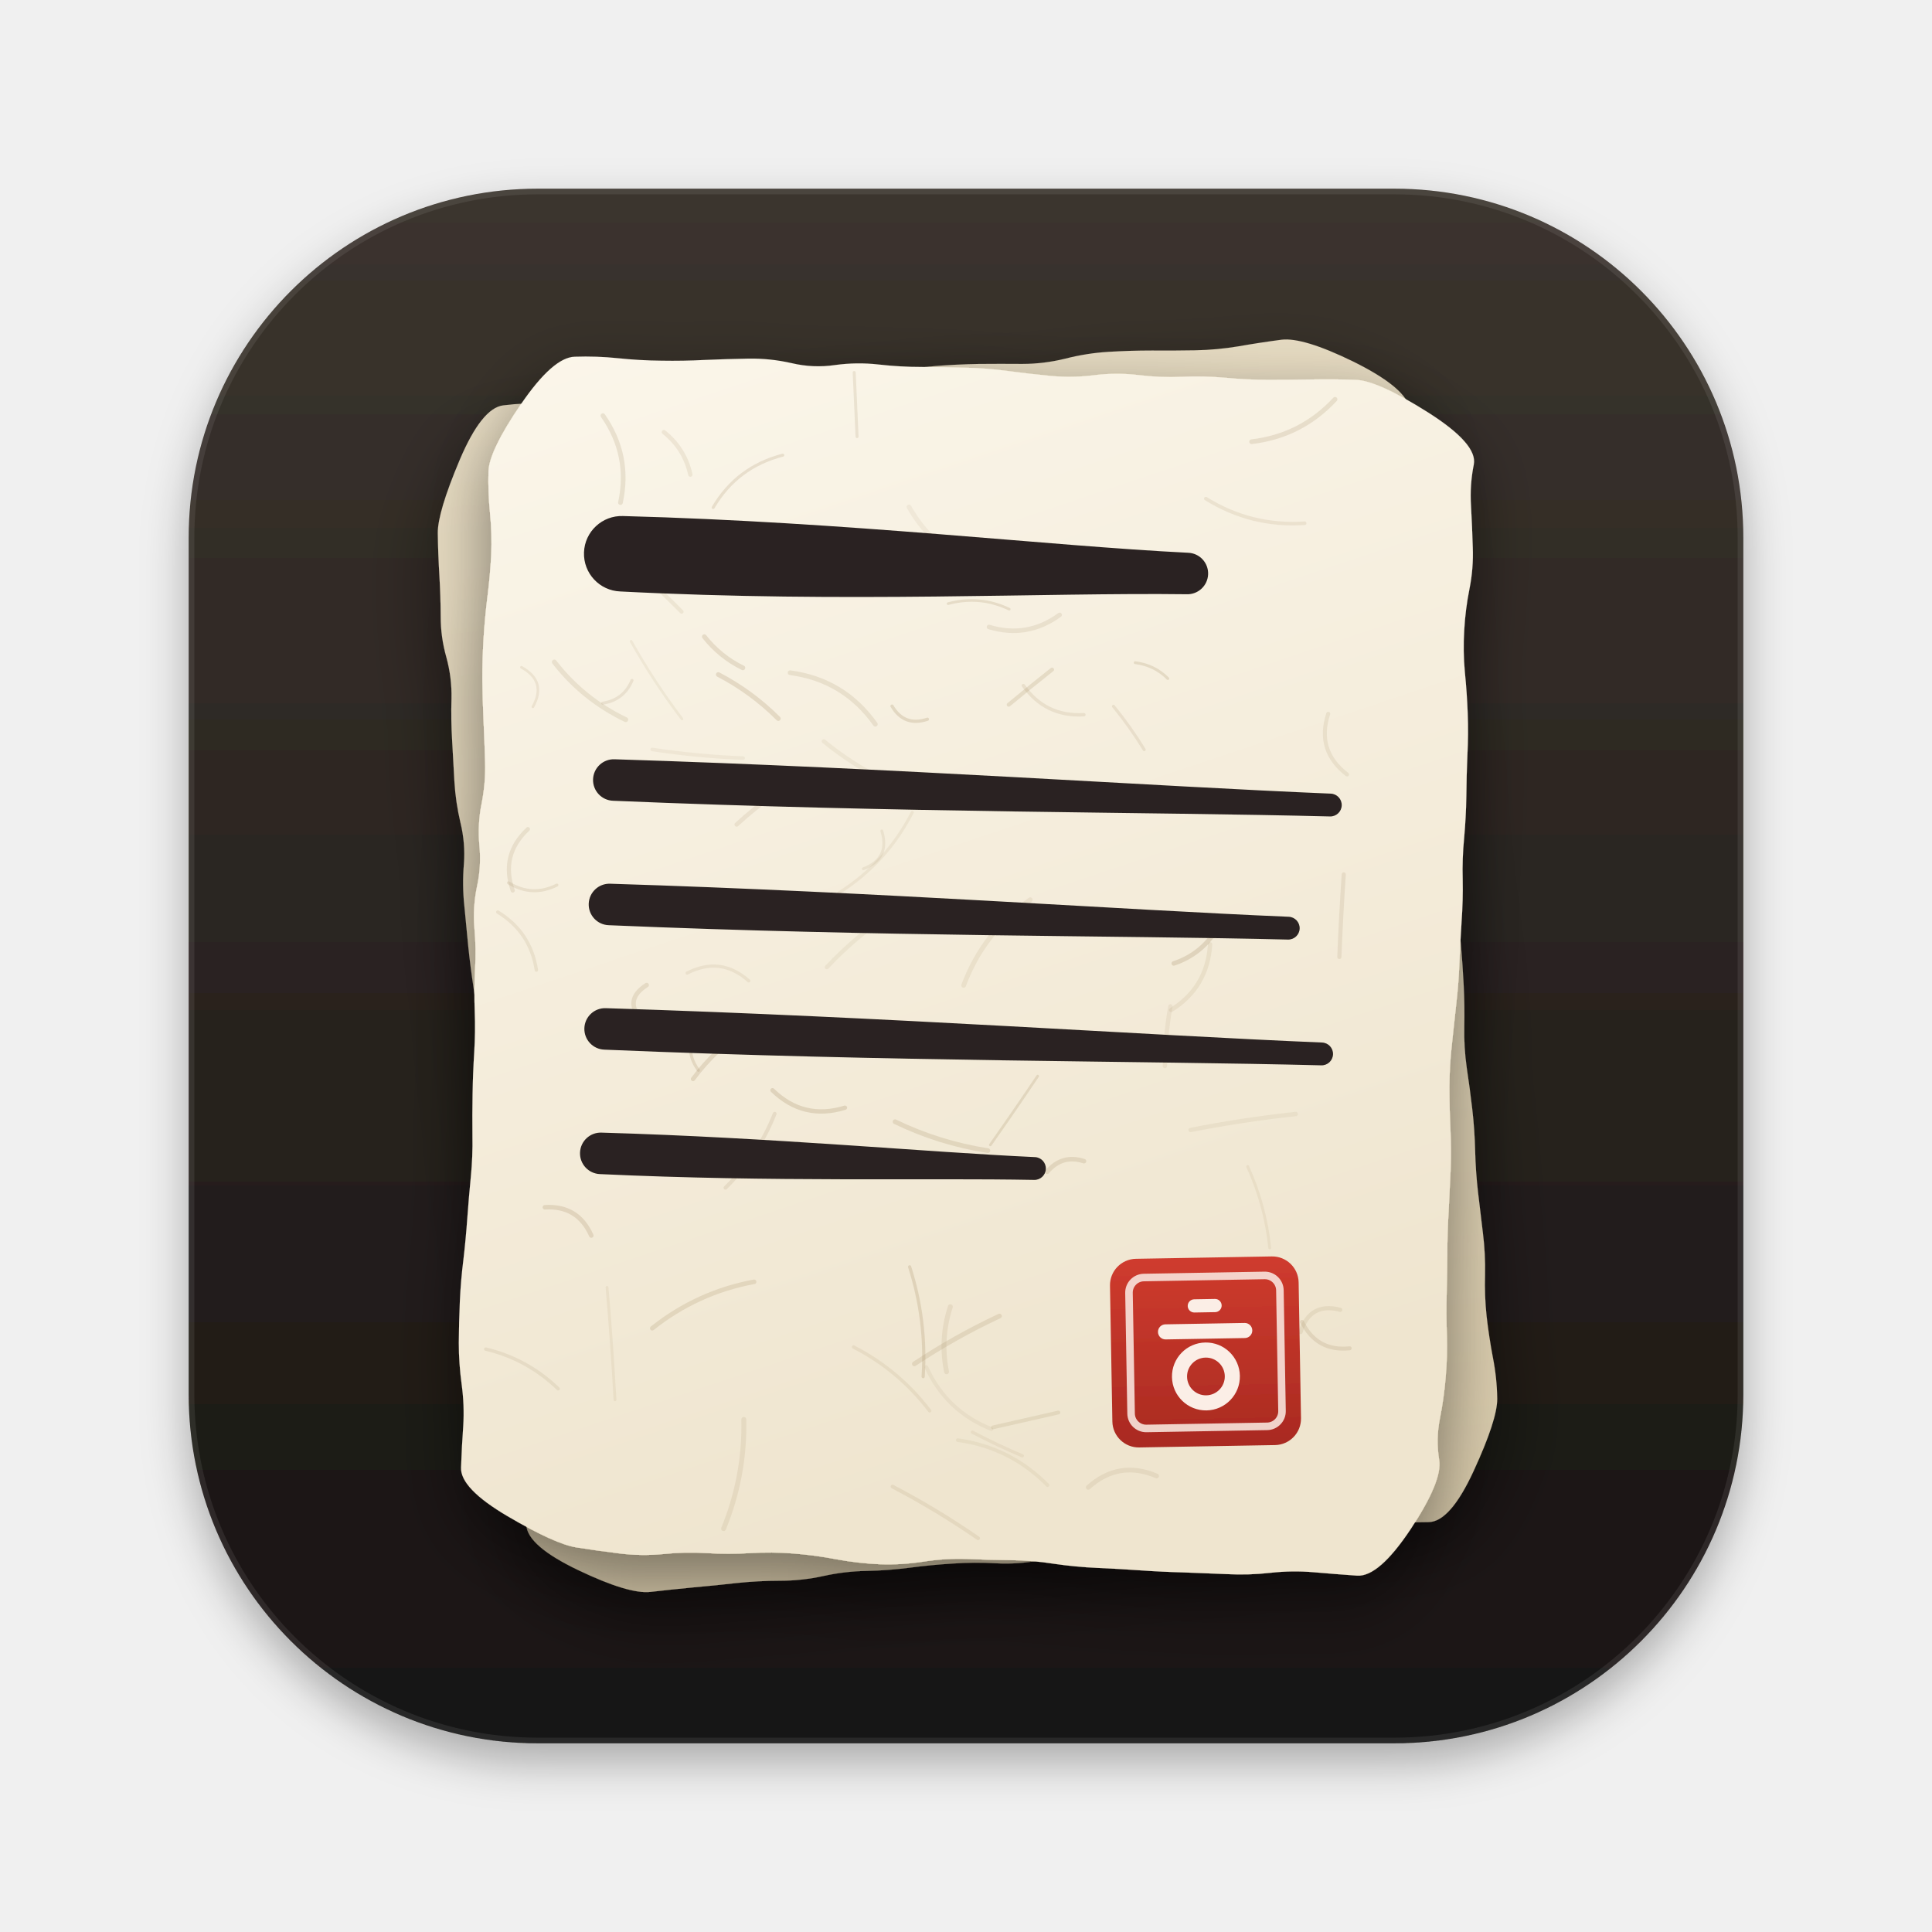
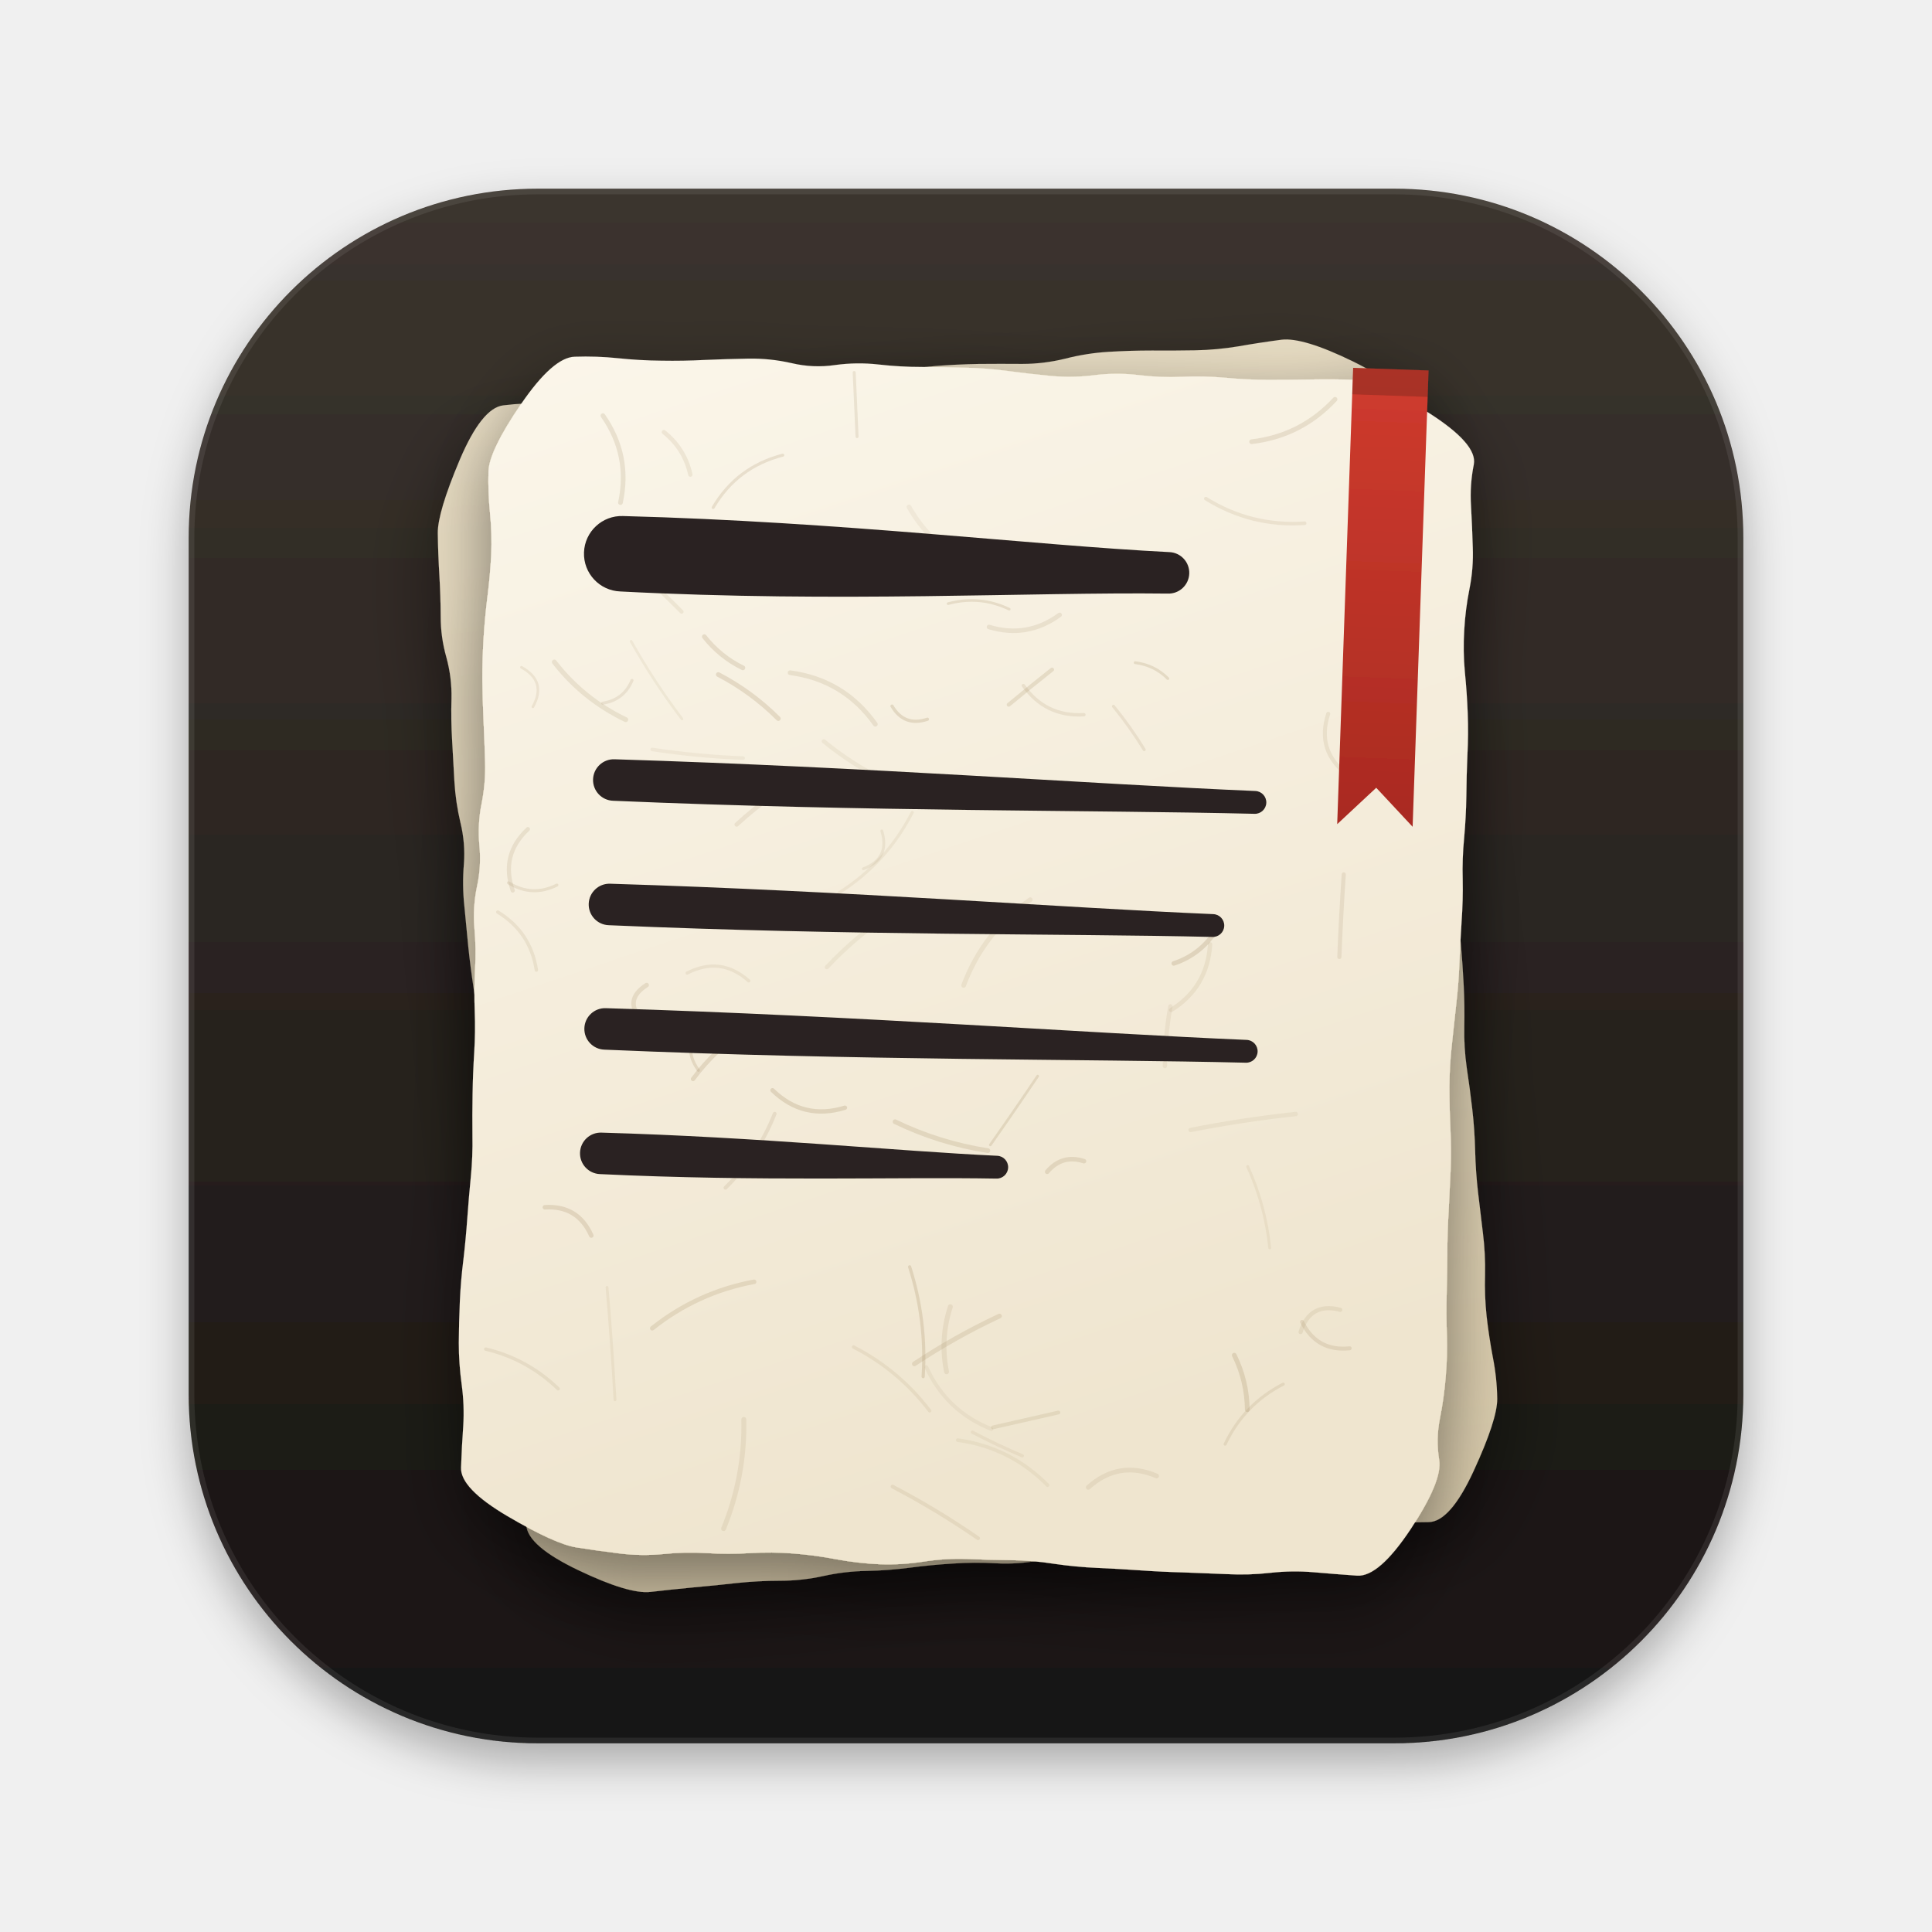
<svg xmlns="http://www.w3.org/2000/svg" width="1024" height="1024" viewBox="0 0 1024 1024">
  <defs>
    <linearGradient id="body" x1="0" y1="0" x2="0" y2="1">
      <stop offset="0" stop-color="#3b342e" />
      <stop offset="1" stop-color="#181412" />
    </linearGradient>
    <linearGradient id="paper" x1="0" y1="0" x2="0.3" y2="1">
      <stop offset="0" stop-color="#fbf6ea" />
      <stop offset="1" stop-color="#efe5cf" />
    </linearGradient>
    <linearGradient id="under" x1="0" y1="0" x2="0" y2="1">
      <stop offset="0" stop-color="#e6dbc2" />
      <stop offset="1" stop-color="#d6c8a9" />
    </linearGradient>
    <linearGradient id="seal" x1="0" y1="0" x2="0" y2="1">
      <stop offset="0" stop-color="#cf3b2e" />
      <stop offset="1" stop-color="#a92a21" />
    </linearGradient>
    <filter id="shadow" x="-20%" y="-20%" width="140%" height="140%">
      <feDropShadow dx="0" dy="14" stdDeviation="18" flood-color="#000000" flood-opacity="0.45" />
    </filter>
    <filter id="body-shadow" x="-10%" y="-10%" width="120%" height="125%">
      <feDropShadow dx="0" dy="10" stdDeviation="12" flood-color="#000000" flood-opacity="0.3" />
    </filter>
    <clipPath id="paper-clip">
      <path d="M293.5 196.5 Q305.0 195.7 316.5 196.5 Q328.0 197.3 339.5 197.0 Q351.0 196.8 362.5 195.8 Q374.0 194.9 385.5 194.3 Q397.0 193.7 408.5 195.9 Q420.0 198.2 431.5 196.1 Q443.0 194.1 454.5 195.0 Q466.0 195.9 477.5 195.5 Q489.0 195.2 500.5 195.1 Q512.0 194.9 523.5 196.1 Q535.0 197.2 546.5 197.9 Q558.0 198.5 569.5 196.6 Q581.0 194.8 592.5 195.8 Q604.0 196.8 615.5 195.9 Q627.0 195.0 638.5 195.6 Q650.0 196.3 661.5 195.9 Q673.0 195.5 684.5 194.9 Q696.0 194.3 707.5 194.3 Q719.0 194.2 746.3 210.1 Q773.5 226.0 771.7 237.0 Q769.9 248.0 771.0 259.0 Q772.0 270.0 772.7 281.0 Q773.5 292.0 771.7 303.0 Q769.9 314.0 769.7 325.0 Q769.4 336.0 770.8 347.0 Q772.3 358.0 773.1 369.0 Q773.9 380.0 773.7 391.0 Q773.6 402.0 773.9 413.0 Q774.1 424.0 773.5 435.0 Q772.8 446.0 773.5 457.0 Q774.1 468.0 773.7 479.0 Q773.4 490.0 773.3 501.0 Q773.3 512.0 772.4 523.0 Q771.6 534.0 770.8 545.0 Q770.0 556.0 770.3 567.0 Q770.7 578.0 771.6 589.0 Q772.5 600.0 772.5 611.0 Q772.4 622.0 772.2 633.0 Q771.9 644.0 772.3 655.0 Q772.6 666.0 772.7 677.0 Q772.8 688.0 773.6 699.0 Q774.3 710.0 773.7 721.0 Q773.2 732.0 771.4 743.0 Q769.6 754.0 771.8 765.0 Q773.9 776.0 758.0 802.0 Q742.0 828.0 730.5 827.7 Q719.0 827.3 707.5 826.7 Q696.0 826.1 684.5 827.8 Q673.0 829.5 661.5 829.3 Q650.0 829.2 638.5 829.2 Q627.0 829.3 615.5 828.9 Q604.0 828.5 592.5 828.4 Q581.0 828.3 569.5 827.0 Q558.0 825.6 546.5 825.9 Q535.0 826.2 523.5 826.1 Q512.0 826.1 500.5 828.3 Q489.0 830.5 477.5 830.5 Q466.0 830.4 454.5 828.7 Q443.0 826.9 431.5 826.4 Q420.0 825.9 408.5 827.0 Q397.0 828.1 385.5 827.8 Q374.0 827.5 362.5 829.1 Q351.0 830.6 339.5 829.6 Q328.0 828.6 316.5 827.2 Q305.0 825.8 279.3 811.9 Q253.7 798.0 253.8 787.0 Q253.8 776.0 254.2 765.0 Q254.5 754.0 252.6 743.0 Q250.7 732.0 250.3 721.0 Q250.0 710.0 250.1 699.0 Q250.2 688.0 251.2 677.0 Q252.1 666.0 252.5 655.0 Q252.9 644.0 253.6 633.0 Q254.3 622.0 253.7 611.0 Q253.2 600.0 253.0 589.0 Q252.8 578.0 253.1 567.0 Q253.4 556.0 252.6 545.0 Q251.8 534.0 252.0 523.0 Q252.3 512.0 250.9 501.0 Q249.6 490.0 251.5 479.0 Q253.5 468.0 252.0 457.0 Q250.6 446.0 252.4 435.0 Q254.2 424.0 253.5 413.0 Q252.8 402.0 251.9 391.0 Q251.0 380.0 250.5 369.0 Q250.1 358.0 250.4 347.0 Q250.7 336.0 251.7 325.0 Q252.7 314.0 252.9 303.0 Q253.0 292.0 251.5 281.0 Q250.0 270.0 249.9 259.0 Q249.8 248.0 265.9 222.6 Q282.0 197.2 293.5 196.5 Z" />
    </clipPath>
  </defs>
  <rect x="100" y="100" width="824" height="824" rx="185" fill="url(#body)" filter="url(#body-shadow)" />
  <rect x="101.5" y="101.5" width="821" height="821" rx="183.5" fill="none" stroke="#ffffff" stroke-opacity="0.08" stroke-width="3" />
  <g filter="url(#shadow)" transform="rotate(-5 512 512)">
    <path d="M293.5 194.6 Q305.0 194.2 316.5 195.5 Q328.0 196.8 339.5 195.3 Q351.0 193.8 362.5 195.0 Q374.0 196.2 385.5 195.7 Q397.0 195.3 408.5 194.5 Q420.0 193.7 431.5 194.9 Q443.0 196.0 454.5 194.8 Q466.0 193.6 477.5 194.6 Q489.0 195.7 500.5 194.7 Q512.0 193.8 523.5 193.8 Q535.0 193.9 546.5 194.7 Q558.0 195.6 569.5 196.7 Q581.0 197.7 592.5 195.9 Q604.0 194.0 615.5 194.3 Q627.0 194.6 638.5 195.6 Q650.0 196.7 661.5 197.5 Q673.0 198.3 684.5 197.4 Q696.0 196.4 707.5 195.9 Q719.0 195.5 744.3 210.7 Q769.5 226.0 771.9 237.0 Q774.4 248.0 772.2 259.0 Q770.1 270.0 771.6 281.0 Q773.1 292.0 773.5 303.0 Q773.8 314.0 773.9 325.0 Q774.0 336.0 773.5 347.0 Q773.0 358.0 771.7 369.0 Q770.4 380.0 772.0 391.0 Q773.7 402.0 772.6 413.0 Q771.6 424.0 771.4 435.0 Q771.3 446.0 772.0 457.0 Q772.7 468.0 772.2 479.0 Q771.8 490.0 773.0 501.0 Q774.3 512.0 774.3 523.0 Q774.3 534.0 773.9 545.0 Q773.5 556.0 772.3 567.0 Q771.1 578.0 771.7 589.0 Q772.4 600.0 772.7 611.0 Q773.0 622.0 772.3 633.0 Q771.6 644.0 771.9 655.0 Q772.2 666.0 772.6 677.0 Q773.0 688.0 771.8 699.0 Q770.5 710.0 770.7 721.0 Q771.0 732.0 772.1 743.0 Q773.3 754.0 772.5 765.0 Q771.6 776.0 756.8 801.9 Q742.0 827.9 730.5 827.0 Q719.0 826.0 707.5 826.4 Q696.0 826.8 684.5 828.0 Q673.0 829.1 661.5 827.3 Q650.0 825.5 638.5 827.7 Q627.0 830.0 615.5 829.2 Q604.0 828.4 592.5 827.5 Q581.0 826.7 569.5 828.2 Q558.0 829.8 546.5 828.9 Q535.0 828.1 523.5 829.2 Q512.0 830.4 500.5 828.8 Q489.0 827.1 477.5 826.9 Q466.0 826.6 454.5 827.1 Q443.0 827.6 431.5 826.8 Q420.0 826.0 408.5 827.5 Q397.0 829.0 385.5 828.0 Q374.0 827.0 362.5 827.2 Q351.0 827.5 339.5 827.5 Q328.0 827.6 316.5 827.9 Q305.0 828.2 279.4 813.1 Q253.8 798.0 254.0 787.0 Q254.3 776.0 253.1 765.0 Q251.9 754.0 252.4 743.0 Q252.9 732.0 251.3 721.0 Q249.7 710.0 251.4 699.0 Q253.0 688.0 252.9 677.0 Q252.8 666.0 253.7 655.0 Q254.6 644.0 254.1 633.0 Q253.7 622.0 252.3 611.0 Q250.9 600.0 251.1 589.0 Q251.4 578.0 252.1 567.0 Q252.9 556.0 251.2 545.0 Q249.5 534.0 250.7 523.0 Q251.8 512.0 251.0 501.0 Q250.3 490.0 250.1 479.0 Q250.0 468.0 249.9 457.0 Q249.7 446.0 251.6 435.0 Q253.4 424.0 251.7 413.0 Q250.1 402.0 250.4 391.0 Q250.7 380.0 251.1 369.0 Q251.4 358.0 252.7 347.0 Q253.9 336.0 251.9 325.0 Q249.8 314.0 250.8 303.0 Q251.7 292.0 252.0 281.0 Q252.3 270.0 253.1 259.0 Q254.0 248.0 268.0 221.5 Q282.0 195.1 293.5 194.6 Z" fill="url(#under)" />
  </g>
  <g filter="url(#shadow)" transform="rotate(2 512 512)">
    <path d="M293.5 196.5 Q305.0 195.7 316.5 196.5 Q328.0 197.3 339.5 197.0 Q351.0 196.8 362.5 195.8 Q374.0 194.9 385.5 194.3 Q397.0 193.7 408.5 195.9 Q420.0 198.2 431.5 196.1 Q443.0 194.1 454.5 195.0 Q466.0 195.9 477.5 195.5 Q489.0 195.2 500.5 195.1 Q512.0 194.9 523.5 196.1 Q535.0 197.2 546.5 197.9 Q558.0 198.5 569.5 196.6 Q581.0 194.8 592.5 195.8 Q604.0 196.8 615.5 195.9 Q627.0 195.0 638.5 195.6 Q650.0 196.3 661.5 195.9 Q673.0 195.5 684.5 194.9 Q696.0 194.3 707.5 194.3 Q719.0 194.2 746.3 210.1 Q773.5 226.0 771.7 237.0 Q769.9 248.0 771.0 259.0 Q772.0 270.0 772.7 281.0 Q773.5 292.0 771.7 303.0 Q769.9 314.0 769.7 325.0 Q769.4 336.0 770.8 347.0 Q772.3 358.0 773.1 369.0 Q773.9 380.0 773.7 391.0 Q773.6 402.0 773.9 413.0 Q774.1 424.0 773.5 435.0 Q772.8 446.0 773.5 457.0 Q774.1 468.0 773.7 479.0 Q773.4 490.0 773.3 501.0 Q773.3 512.0 772.4 523.0 Q771.6 534.0 770.8 545.0 Q770.0 556.0 770.3 567.0 Q770.7 578.0 771.6 589.0 Q772.5 600.0 772.5 611.0 Q772.4 622.0 772.2 633.0 Q771.9 644.0 772.3 655.0 Q772.6 666.0 772.7 677.0 Q772.8 688.0 773.6 699.0 Q774.3 710.0 773.7 721.0 Q773.2 732.0 771.4 743.0 Q769.6 754.0 771.8 765.0 Q773.9 776.0 758.0 802.0 Q742.0 828.0 730.5 827.7 Q719.0 827.3 707.5 826.7 Q696.0 826.1 684.5 827.8 Q673.0 829.5 661.5 829.3 Q650.0 829.2 638.5 829.2 Q627.0 829.3 615.5 828.9 Q604.0 828.5 592.5 828.4 Q581.0 828.3 569.5 827.0 Q558.0 825.6 546.5 825.9 Q535.0 826.2 523.5 826.1 Q512.0 826.1 500.5 828.3 Q489.0 830.5 477.5 830.5 Q466.0 830.4 454.5 828.7 Q443.0 826.9 431.5 826.4 Q420.0 825.9 408.5 827.0 Q397.0 828.1 385.5 827.8 Q374.0 827.5 362.5 829.1 Q351.0 830.6 339.5 829.6 Q328.0 828.6 316.5 827.2 Q305.0 825.8 279.3 811.9 Q253.7 798.0 253.8 787.0 Q253.8 776.0 254.2 765.0 Q254.5 754.0 252.6 743.0 Q250.7 732.0 250.3 721.0 Q250.0 710.0 250.1 699.0 Q250.2 688.0 251.2 677.0 Q252.1 666.0 252.5 655.0 Q252.9 644.0 253.6 633.0 Q254.3 622.0 253.7 611.0 Q253.2 600.0 253.0 589.0 Q252.8 578.0 253.1 567.0 Q253.4 556.0 252.6 545.0 Q251.8 534.0 252.0 523.0 Q252.3 512.0 250.9 501.0 Q249.6 490.0 251.5 479.0 Q253.5 468.0 252.0 457.0 Q250.6 446.0 252.4 435.0 Q254.2 424.0 253.5 413.0 Q252.8 402.0 251.9 391.0 Q251.0 380.0 250.5 369.0 Q250.1 358.0 250.4 347.0 Q250.7 336.0 251.7 325.0 Q252.7 314.0 252.9 303.0 Q253.0 292.0 251.5 281.0 Q250.0 270.0 249.9 259.0 Q249.8 248.0 265.9 222.6 Q282.0 197.2 293.5 196.5 Z" fill="url(#paper)" />
    <g clip-path="url(#paper-clip)">
      <path d="M661.3 713.2 Q668.5 726.6 669.2 741.8" stroke="#a8916a" stroke-opacity="0.25" stroke-width="2.5" stroke-linecap="round" fill="none" />
      <path d="M334.1 311.0 Q344.7 320.1 354.8 329.6" stroke="#a8916a" stroke-opacity="0.14" stroke-width="2.1" stroke-linecap="round" fill="none" />
      <path d="M277.4 447.6 Q263.3 461.8 270.5 480.4" stroke="#a8916a" stroke-opacity="0.18" stroke-width="2.2" stroke-linecap="round" fill="none" />
      <path d="M578.1 613.2 Q566.4 609.9 558.8 619.5" stroke="#a8916a" stroke-opacity="0.23" stroke-width="2.4" stroke-linecap="round" fill="none" />
      <path d="M464.9 442.0 Q469.9 456.5 455.8 462.4" stroke="#a8916a" stroke-opacity="0.13" stroke-width="1.5" stroke-linecap="round" fill="none" />
      <path d="M339.8 417.3 Q349.9 408.9 360.0 417.3" stroke="#a8916a" stroke-opacity="0.16" stroke-width="1.5" stroke-linecap="round" fill="none" />
      <path d="M264.7 723.8 Q286.9 728.3 303.8 743.5" stroke="#a8916a" stroke-opacity="0.16" stroke-width="1.8" stroke-linecap="round" fill="none" />
      <path d="M327.8 688.9 Q331.4 718.5 334.1 748.3" stroke="#a8916a" stroke-opacity="0.12" stroke-width="1.5" stroke-linecap="round" fill="none" />
      <path d="M413.4 359.9 Q442.0 362.7 459.5 385.6" stroke="#a8916a" stroke-opacity="0.18" stroke-width="2.5" stroke-linecap="round" fill="none" />
      <path d="M343.2 528.0 Q330.9 536.5 341.5 547.1" stroke="#a8916a" stroke-opacity="0.21" stroke-width="2.4" stroke-linecap="round" fill="none" />
      <path d="M406.8 424.9 Q396.8 432.5 387.9 441.3" stroke="#a8916a" stroke-opacity="0.15" stroke-width="2.3" stroke-linecap="round" fill="none" />
      <path d="M405.6 683.2 Q375.8 689.8 352.5 709.7" stroke="#a8916a" stroke-opacity="0.22" stroke-width="2.4" stroke-linecap="round" fill="none" />
      <path d="M364.4 520.9 Q381.9 511.2 397.2 523.9" stroke="#a8916a" stroke-opacity="0.14" stroke-width="1.7" stroke-linecap="round" fill="none" />
      <path d="M622.4 778.6 Q602.1 770.8 586.4 785.9" stroke="#a8916a" stroke-opacity="0.16" stroke-width="2.5" stroke-linecap="round" fill="none" />
      <path d="M367.3 342.4 Q376.0 352.7 388.3 358.2" stroke="#a8916a" stroke-opacity="0.23" stroke-width="2.5" stroke-linecap="round" fill="none" />
      <path d="M477.3 595.8 Q501.1 606.3 527.0 609.4" stroke="#a8916a" stroke-opacity="0.23" stroke-width="2.5" stroke-linecap="round" fill="none" />
      <path d="M642.1 491.2 Q634.5 502.2 622.0 506.8" stroke="#a8916a" stroke-opacity="0.26" stroke-width="2.4" stroke-linecap="round" fill="none" />
      <path d="M480.7 431.6 Q468.0 458.8 443.3 475.6" stroke="#a8916a" stroke-opacity="0.12" stroke-width="1.6" stroke-linecap="round" fill="none" />
      <path d="M716.6 687.2 Q700.4 683.6 696.0 699.7" stroke="#a8916a" stroke-opacity="0.16" stroke-width="2.2" stroke-linecap="round" fill="none" />
      <path d="M544.6 292.7 Q535.0 290.0 526.1 294.4" stroke="#a8916a" stroke-opacity="0.25" stroke-width="2.0" stroke-linecap="round" fill="none" />
      <path d="M459.5 715.9 Q483.9 727.4 501.0 748.3" stroke="#a8916a" stroke-opacity="0.14" stroke-width="1.8" stroke-linecap="round" fill="none" />
      <path d="M537.2 362.4 Q549.6 378.6 569.8 376.7" stroke="#a8916a" stroke-opacity="0.17" stroke-width="1.8" stroke-linecap="round" fill="none" />
      <path d="M569.2 746.8 Q552.0 751.3 534.8 755.9" stroke="#a8916a" stroke-opacity="0.18" stroke-width="2.0" stroke-linecap="round" fill="none" />
      <path d="M268.1 476.4 Q280.9 483.7 293.8 476.7" stroke="#a8916a" stroke-opacity="0.18" stroke-width="1.6" stroke-linecap="round" fill="none" />
      <path d="M621.0 529.6 Q618.8 545.4 619.2 561.3" stroke="#a8916a" stroke-opacity="0.12" stroke-width="2.3" stroke-linecap="round" fill="none" />
      <path d="M552.1 353.4 Q540.8 363.0 529.8 372.8" stroke="#a8916a" stroke-opacity="0.22" stroke-width="2.1" stroke-linecap="round" fill="none" />
      <path d="M710.4 456.5 Q709.7 478.4 709.6 500.3" stroke="#a8916a" stroke-opacity="0.17" stroke-width="2.2" stroke-linecap="round" fill="none" />
      <path d="M544.8 475.7 Q520.7 493.7 511.1 522.3" stroke="#a8916a" stroke-opacity="0.14" stroke-width="2.5" stroke-linecap="round" fill="none" />
      <path d="M516.4 763.3 Q544.4 766.2 564.8 785.5" stroke="#a8916a" stroke-opacity="0.11" stroke-width="1.9" stroke-linecap="round" fill="none" />
      <path d="M405.5 244.8 Q381.5 251.9 369.6 273.8" stroke="#a8916a" stroke-opacity="0.21" stroke-width="1.6" stroke-linecap="round" fill="none" />
      <path d="M616.3 297.8 Q589.6 307.3 561.5 303.4" stroke="#a8916a" stroke-opacity="0.16" stroke-width="2.5" stroke-linecap="round" fill="none" />
      <path d="M482.7 789.1 Q506.7 800.6 529.0 814.9" stroke="#a8916a" stroke-opacity="0.15" stroke-width="2.0" stroke-linecap="round" fill="none" />
      <path d="M341.8 403.1 Q365.9 405.9 390.1 406.0" stroke="#a8916a" stroke-opacity="0.10" stroke-width="1.9" stroke-linecap="round" fill="none" />
      <path d="M411.8 581.4 Q428.8 596.8 450.5 589.3" stroke="#a8916a" stroke-opacity="0.26" stroke-width="2.3" stroke-linecap="round" fill="none" />
      <path d="M329.8 366.9 Q325.8 377.4 314.7 379.5" stroke="#a8916a" stroke-opacity="0.17" stroke-width="1.6" stroke-linecap="round" fill="none" />
      <path d="M696.6 694.3 Q704.9 709.8 722.3 707.4" stroke="#a8916a" stroke-opacity="0.21" stroke-width="2.1" stroke-linecap="round" fill="none" />
      <path d="M309.5 227.2 Q324.9 247.7 320.4 272.9" stroke="#a8916a" stroke-opacity="0.20" stroke-width="2.5" stroke-linecap="round" fill="none" />
      <path d="M630.4 260.0 Q655.0 274.1 683.2 271.2" stroke="#a8916a" stroke-opacity="0.15" stroke-width="1.9" stroke-linecap="round" fill="none" />
      <path d="M524.0 758.8 Q537.2 765.2 550.9 770.4" stroke="#a8916a" stroke-opacity="0.12" stroke-width="1.7" stroke-linecap="round" fill="none" />
      <path d="M342.1 234.8 Q353.4 243.2 356.9 256.8" stroke="#a8916a" stroke-opacity="0.15" stroke-width="2.3" stroke-linecap="round" fill="none" />
      <path d="M495.8 320.4 Q512.4 315.3 528.3 322.2" stroke="#a8916a" stroke-opacity="0.22" stroke-width="1.4" stroke-linecap="round" fill="none" />
      <path d="M555.1 324.3 Q538.4 337.4 517.9 332.0" stroke="#a8916a" stroke-opacity="0.17" stroke-width="2.4" stroke-linecap="round" fill="none" />
      <path d="M510.0 692.8 Q505.1 710.0 509.2 727.3" stroke="#a8916a" stroke-opacity="0.15" stroke-width="2.6" stroke-linecap="round" fill="none" />
      <path d="M664.9 613.0 Q675.0 633.3 678.1 655.7" stroke="#a8916a" stroke-opacity="0.12" stroke-width="1.5" stroke-linecap="round" fill="none" />
      <path d="M293.4 647.6 Q310.8 645.9 318.5 661.7" stroke="#a8916a" stroke-opacity="0.24" stroke-width="2.4" stroke-linecap="round" fill="none" />
      <path d="M585.3 371.7 Q594.6 382.3 602.4 394.1" stroke="#a8916a" stroke-opacity="0.17" stroke-width="1.6" stroke-linecap="round" fill="none" />
      <path d="M402.7 756.3 Q404.4 786.3 394.0 814.5" stroke="#a8916a" stroke-opacity="0.15" stroke-width="2.6" stroke-linecap="round" fill="none" />
      <path d="M441.8 199.7 Q443.1 216.6 444.5 233.6" stroke="#a8916a" stroke-opacity="0.18" stroke-width="1.6" stroke-linecap="round" fill="none" />
      <path d="M271.0 362.0 Q284.8 369.0 277.8 382.7" stroke="#a8916a" stroke-opacity="0.15" stroke-width="1.4" stroke-linecap="round" fill="none" />
      <path d="M398.0 548.5 Q381.1 560.0 369.5 576.9" stroke="#a8916a" stroke-opacity="0.24" stroke-width="2.3" stroke-linecap="round" fill="none" />
      <path d="M432.5 395.6 Q456.5 413.9 485.4 422.5" stroke="#a8916a" stroke-opacity="0.11" stroke-width="2.2" stroke-linecap="round" fill="none" />
      <path d="M687.8 727.6 Q667.4 739.0 658.1 760.5" stroke="#a8916a" stroke-opacity="0.18" stroke-width="1.6" stroke-linecap="round" fill="none" />
      <path d="M536.2 696.8 Q513.1 708.6 492.0 723.7" stroke="#a8916a" stroke-opacity="0.21" stroke-width="2.5" stroke-linecap="round" fill="none" />
      <path d="M596.0 348.2 Q606.2 349.1 613.6 356.0" stroke="#a8916a" stroke-opacity="0.23" stroke-width="1.5" stroke-linecap="round" fill="none" />
      <path d="M552.0 569.0 Q540.3 587.8 528.2 606.3" stroke="#a8916a" stroke-opacity="0.23" stroke-width="1.4" stroke-linecap="round" fill="none" />
      <path d="M640.9 496.0 Q640.3 518.8 621.5 531.5" stroke="#a8916a" stroke-opacity="0.14" stroke-width="2.3" stroke-linecap="round" fill="none" />
      <path d="M288.3 358.6 Q304.3 377.8 327.2 387.8" stroke="#a8916a" stroke-opacity="0.18" stroke-width="2.6" stroke-linecap="round" fill="none" />
      <path d="M473.0 484.0 Q453.8 497.5 438.3 515.2" stroke="#a8916a" stroke-opacity="0.11" stroke-width="2.2" stroke-linecap="round" fill="none" />
      <path d="M328.6 346.2 Q341.4 367.3 357.0 386.4" stroke="#a8916a" stroke-opacity="0.11" stroke-width="1.4" stroke-linecap="round" fill="none" />
      <path d="M413.4 593.8 Q405.3 616.5 388.7 633.9" stroke="#a8916a" stroke-opacity="0.17" stroke-width="2.0" stroke-linecap="round" fill="none" />
      <path d="M473.3 269.9 Q489.1 295.5 518.3 302.4" stroke="#a8916a" stroke-opacity="0.10" stroke-width="2.5" stroke-linecap="round" fill="none" />
      <path d="M487.7 672.4 Q497.8 700.5 496.9 730.3" stroke="#a8916a" stroke-opacity="0.25" stroke-width="1.7" stroke-linecap="round" fill="none" />
      <path d="M374.0 548.3 Q362.3 559.4 372.2 572.2" stroke="#a8916a" stroke-opacity="0.23" stroke-width="1.6" stroke-linecap="round" fill="none" />
      <path d="M498.4 725.2 Q509.9 748.2 534.0 756.8" stroke="#a8916a" stroke-opacity="0.10" stroke-width="2.0" stroke-linecap="round" fill="none" />
      <path d="M263.0 492.1 Q280.7 502.1 284.5 522.1" stroke="#a8916a" stroke-opacity="0.15" stroke-width="1.8" stroke-linecap="round" fill="none" />
      <path d="M697.0 205.0 Q679.7 225.0 653.6 229.0" stroke="#a8916a" stroke-opacity="0.21" stroke-width="2.5" stroke-linecap="round" fill="none" />
      <path d="M699.2 371.7 Q693.5 391.5 710.3 403.5" stroke="#a8916a" stroke-opacity="0.16" stroke-width="2.1" stroke-linecap="round" fill="none" />
      <path d="M468.0 375.7 Q474.9 386.5 487.0 382.0" stroke="#a8916a" stroke-opacity="0.25" stroke-width="1.7" stroke-linecap="round" fill="none" />
      <path d="M375.4 362.2 Q393.4 370.8 408.0 384.4" stroke="#a8916a" stroke-opacity="0.24" stroke-width="2.5" stroke-linecap="round" fill="none" />
      <path d="M689.4 584.3 Q661.5 588.3 634.0 594.7" stroke="#a8916a" stroke-opacity="0.11" stroke-width="2.3" stroke-linecap="round" fill="none" />
    </g>
-     <path d="M322 280.0 C442.0 279.0 547.0 287.9 622 289.0 A11.0 11.0 0 0 1 622 311.0 C547.0 312.65 442.0 322.0 322 320.0 A20.0 20.0 0 0 1 322 280.0 Z" fill="#2b2420" />
-     <path d="M322 409.0 C474.0 408.45 607.0 413.345 702 413.95 A6.05 6.05 0 0 1 702 426.05 C607.0 426.957 474.0 432.1 322 431.0 A11.0 11.0 0 0 1 322 409.0 Z" fill="#2b2420" />
-     <path d="M322 475.0 C466.0 474.45 592.0 479.345 682 479.95 A6.05 6.05 0 0 1 682 492.05 C592.0 492.957 466.0 498.1 322 497.0 A11.0 11.0 0 0 1 322 475.0 Z" fill="#2b2420" />
-     <path d="M322 541.0 C474.0 540.45 607.0 545.345 702 545.95 A6.05 6.05 0 0 1 702 558.05 C607.0 558.957 474.0 564.1 322 563.0 A11.0 11.0 0 0 1 322 541.0 Z" fill="#2b2420" />
-     <path d="M322 607.0 C414.0 606.45 494.5 611.345 552 611.95 A6.05 6.05 0 0 1 552 624.05 C494.5 624.957 414.0 630.1 322 629.0 A11.0 11.0 0 0 1 322 607.0 Z" fill="#2b2420" />
-     <g transform="rotate(-3 646 712)">
-       <rect x="596" y="662" width="100" height="100" rx="14" fill="url(#seal)" />
-       <rect x="606" y="672" width="80" height="80" rx="8" fill="none" stroke="#fbeee6" stroke-opacity="0.85" stroke-width="4" />
-       <rect x="637" y="684" width="18" height="7" rx="3.5" fill="#fbeee6" />
-       <rect x="621" y="697" width="50" height="8" rx="4" fill="#fbeee6" />
-       <circle cx="646" cy="725" r="14" fill="none" stroke="#fbeee6" stroke-width="8" />
-     </g>
+     <path d="M322 280.0 C438.0 279.0 539.5 287.9 612 289.0 A11.0 11.0 0 0 1 612 311.0 C539.5 312.65 438.0 322.0 322 320.0 A20.0 20.0 0 0 1 322 280.0 Z" fill="#2b2420" />
+     <path d="M322 409.0 C458.0 408.45 577.0 413.345 662 413.95 A6.05 6.05 0 0 1 662 426.05 C577.0 426.957 458.0 432.1 322 431.0 A11.0 11.0 0 0 1 322 409.0 Z" fill="#2b2420" />
+     <path d="M322 475.0 C450.0 474.45 562.0 479.345 642 479.95 A6.05 6.05 0 0 1 642 492.05 C562.0 492.957 450.0 498.1 322 497.0 A11.0 11.0 0 0 1 322 475.0 Z" fill="#2b2420" />
+     <path d="M322 541.0 C458.0 540.45 577.0 545.345 662 545.95 A6.05 6.05 0 0 1 662 558.05 C577.0 558.957 458.0 564.1 322 563.0 A11.0 11.0 0 0 1 322 541.0 Z" fill="#2b2420" />
+     <path d="M322 607.0 C406.0 606.45 479.5 611.345 532 611.95 A6.05 6.05 0 0 1 532 624.05 C479.5 624.957 406.0 630.1 322 629.0 A11.0 11.0 0 0 1 322 607.0 Z" fill="#2b2420" />
+     <path d="M706 188 H746 V430 L726 410 L706 430 Z" fill="url(#seal)" />
+     <path d="M706 188 H746 V202 H706 Z" fill="#000000" fill-opacity="0.18" />
  </g>
</svg>
